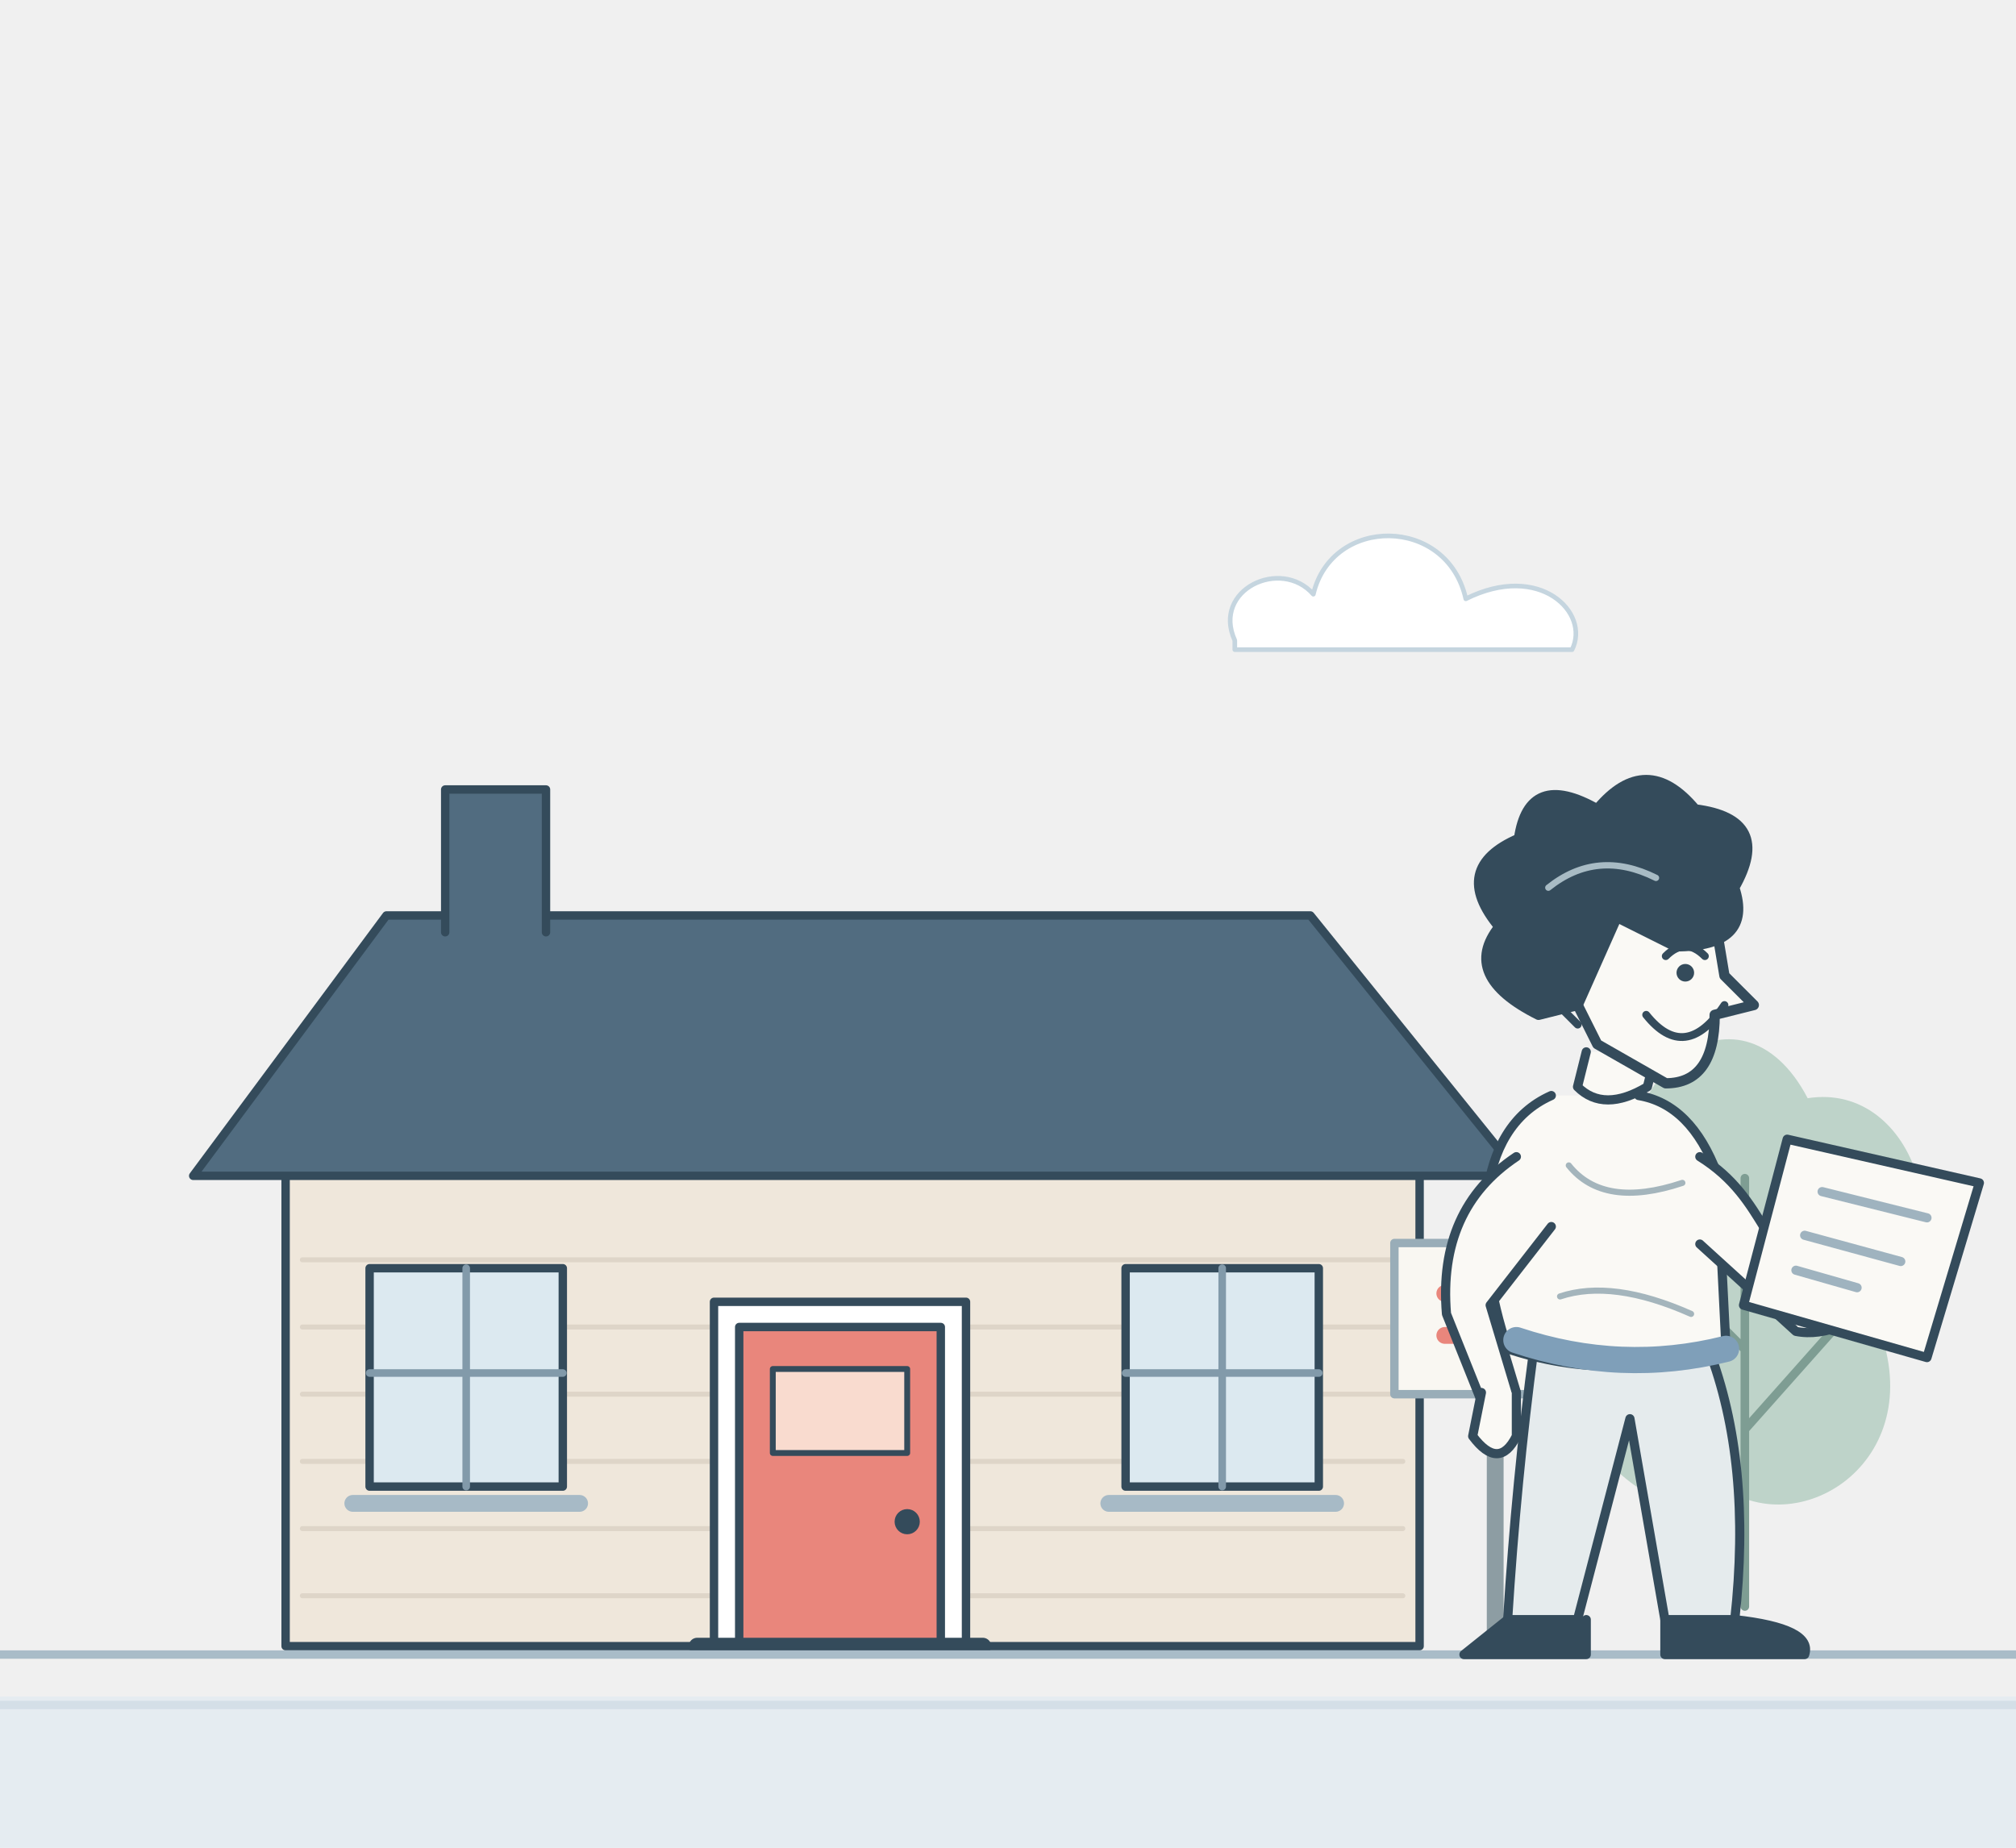
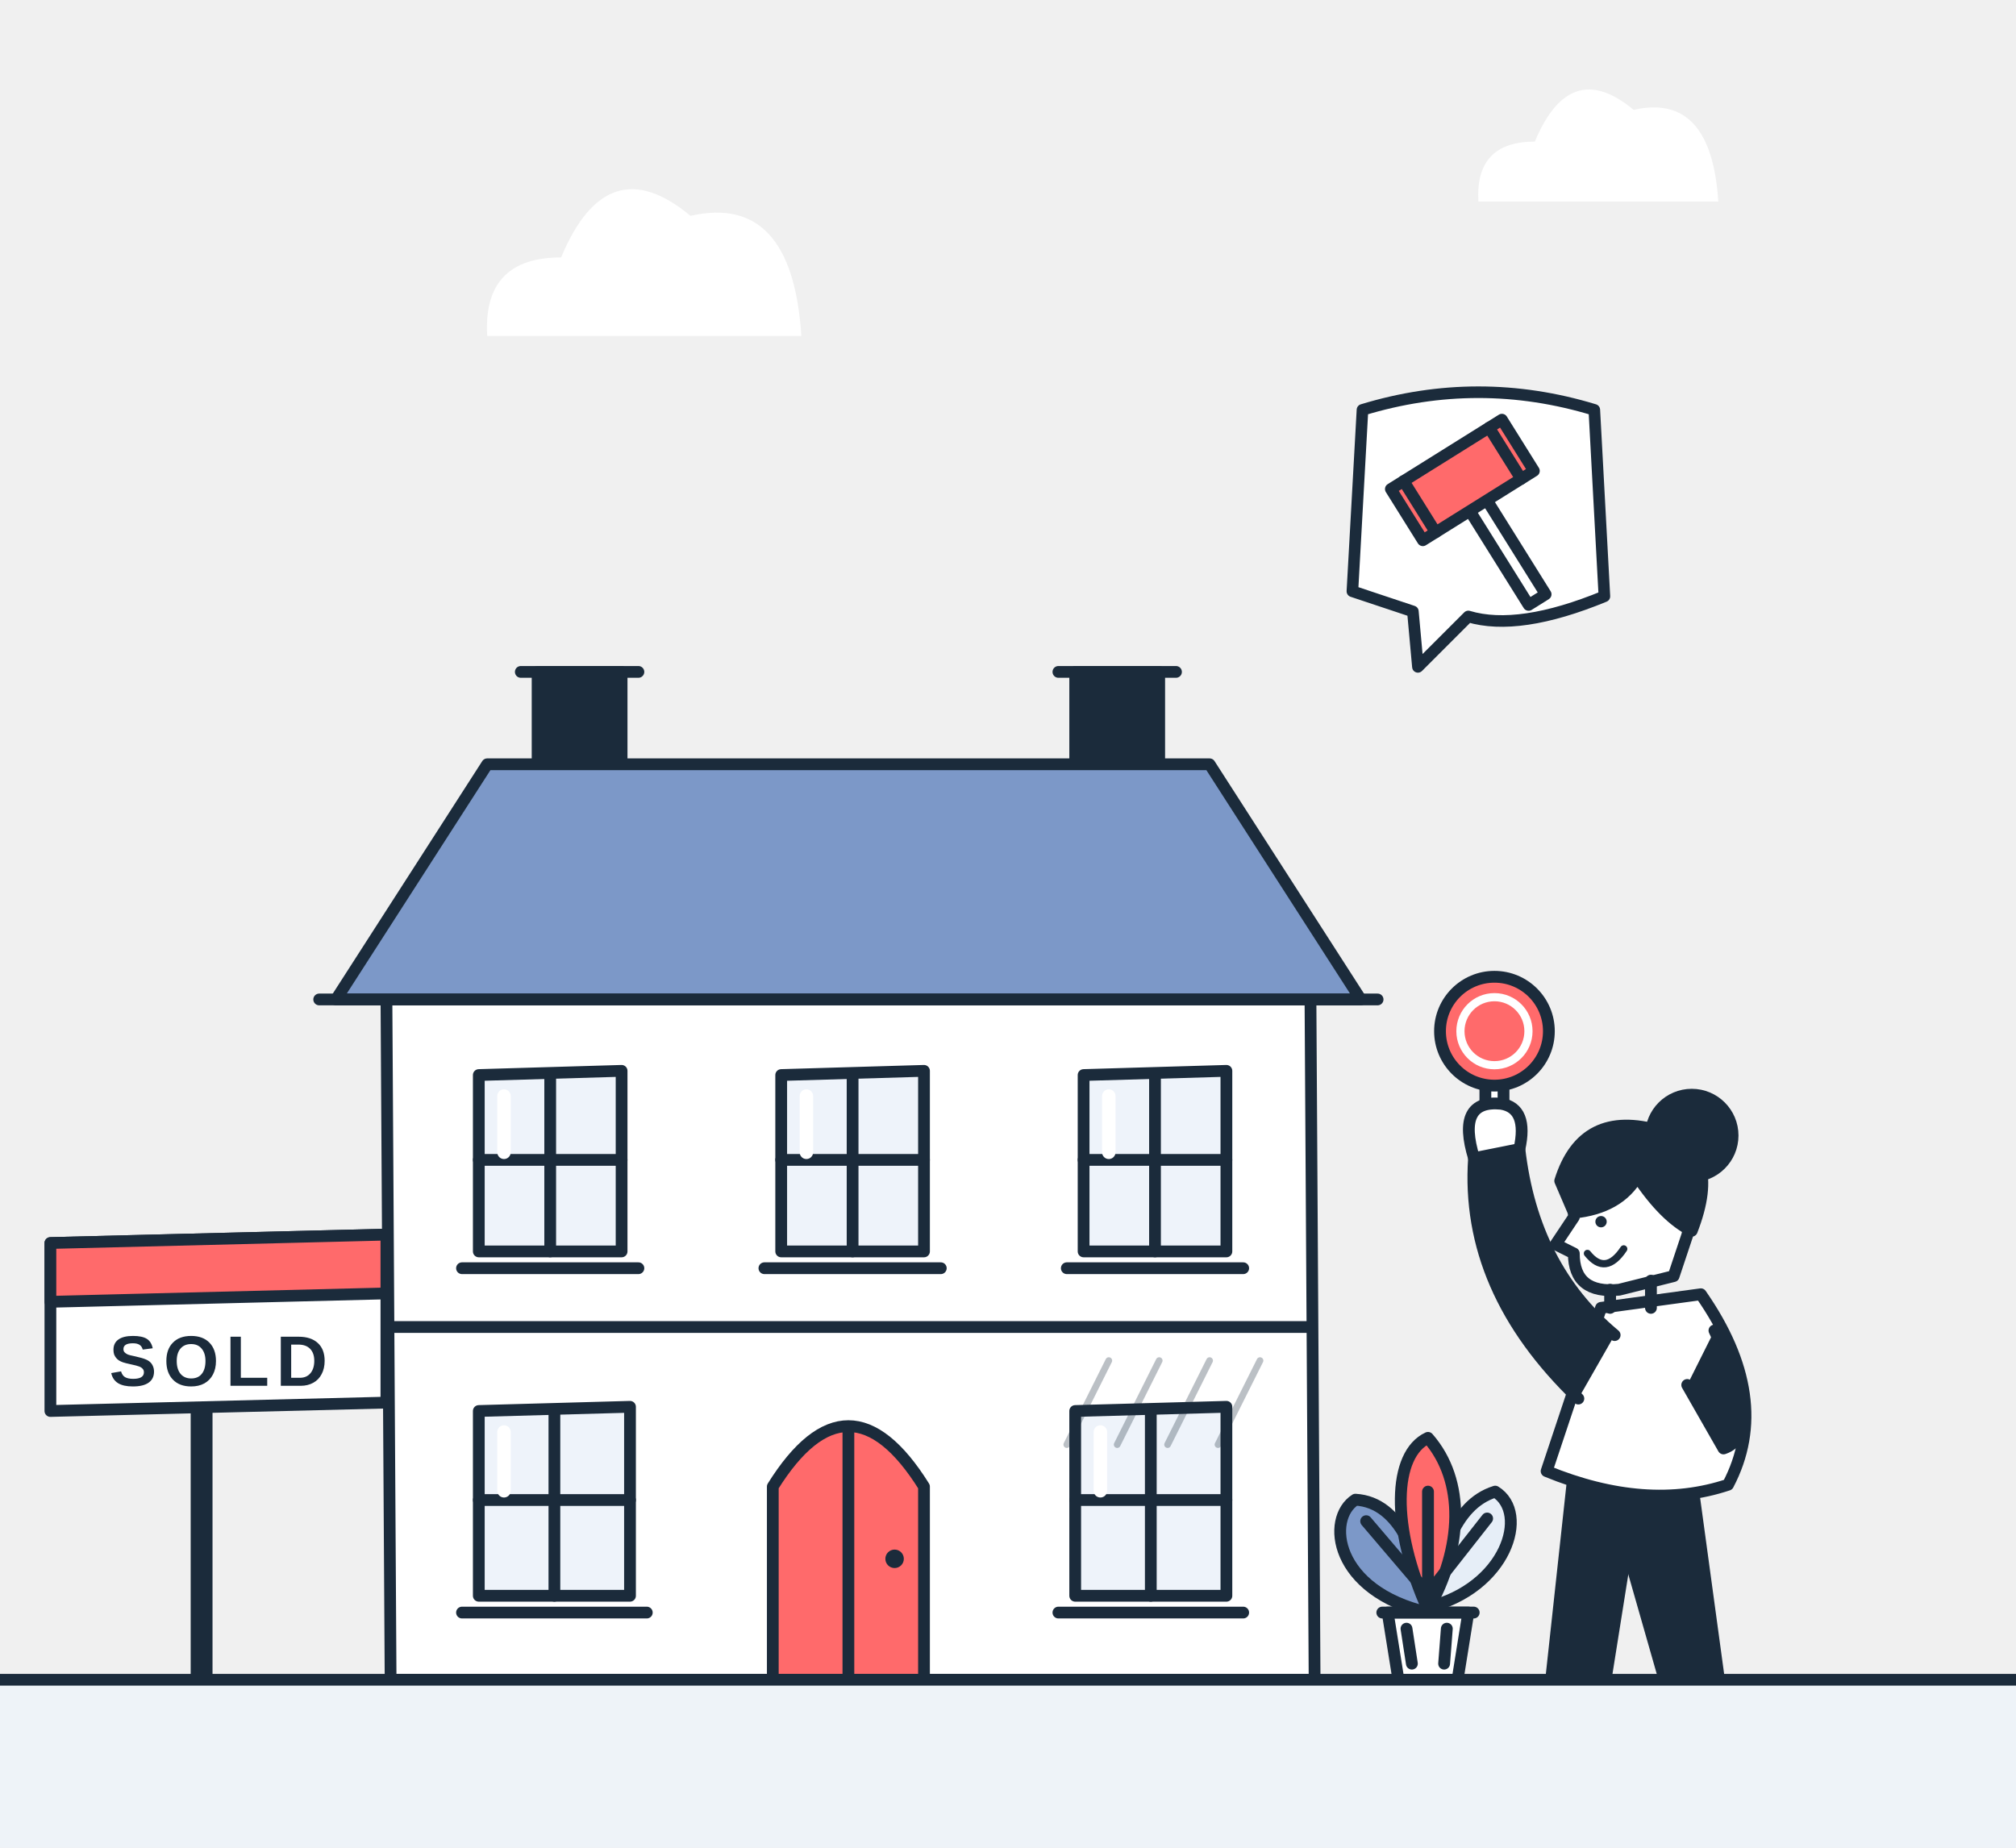
<svg xmlns="http://www.w3.org/2000/svg" class="people-scene" aria-hidden="true" focusable="false" viewBox="0 0 240 220" width="240" height="220" fill="none">
-   <g stroke="#344b5b" stroke-width="1" stroke-linejoin="round" stroke-linecap="round">
-     <g class="cloud-drift">
-       <path transform="translate(147 68) scale(0.55)" d="M0 15C-5 4 10-3 17 5 21-12 46-12 50 6 66-2 77 9 73 17H0Z" fill="#fff" stroke="#c5d5df" stroke-width="1" />
+   <g stroke="#1b2b3b" stroke-width="1.4" stroke-linejoin="round" stroke-linecap="round">
+     <g class="af-cloud">
+       <path transform="translate(58 40) scale(0.55)" d="M0 0q-1-17 16-17q10-24 28-9q22-5 24 26Z" fill="#fff" stroke="none" />
+       <path transform="translate(176 24) scale(0.42)" d="M0 0q-1-17 16-17q10-24 28-9q22-5 24 26Z" fill="#fff" stroke="none" />
    </g>
-     <rect x="34" y="139" width="135" height="57" fill="#efe7db" />
-     <path d="M36 150h131" opacity=".25" stroke="#ab9f91" stroke-width=".6" />
-     <path d="M36 158h131" opacity=".25" stroke="#ab9f91" stroke-width=".6" />
-     <path d="M36 166h131" opacity=".25" stroke="#ab9f91" stroke-width=".6" />
-     <path d="M36 174h131" opacity=".25" stroke="#ab9f91" stroke-width=".6" />
-     <path d="M36 182h131" opacity=".25" stroke="#ab9f91" stroke-width=".6" />
-     <path d="M36 190h131" opacity=".25" stroke="#ab9f91" stroke-width=".6" />
-     <path d="M23 140L46 109H156L181 140Z" fill="#516c80" />
-     <path d="M53 111V94H65V111" fill="#516c80" />
-     <rect x="44" y="151" width="23" height="26" fill="#dce9f0" />
-     <path d="M55.5 151v26M44 163.48h23" stroke="#829aaa" stroke-width=".9" />
-     <path d="M42 179h27" stroke="#a7bac6" stroke-width="2" />
-     <rect x="134" y="151" width="23" height="26" fill="#dce9f0" />
-     <path d="M145.5 151v26M134 163.48h23" stroke="#829aaa" stroke-width=".9" />
-     <path d="M132 179h27" stroke="#a7bac6" stroke-width="2" />
-     <rect x="85" y="155" width="30" height="41" fill="#fff" />
-     <rect x="88" y="158" width="24" height="38" fill="#e9867c" />
-     <path d="M92 163h16v10h-16z" fill="#f9dbcf" stroke-width=".7" />
-     <circle cx="108" cy="181.18" r="1" fill="#344b5b" />
-     <path d="M83 196h34" stroke-width="2" />
-     <g transform="translate(205 177) scale(0.68)">
-       <path d="M-15 0C-35-14-27-43-15-46C-22-72 3-91 15-68C34-71 43-42 27-29C37-5 14 10 0 0Z" fill="#bed3c9" stroke="none" />
-       <path d="M4 21V-54M4-24L-10-38M4-10L20-28" stroke="#7e9d93" stroke-width="1.5" />
+     <path d="M64 98V80h10v18Z" fill="#1b2b3b" />
+     <path d="M128 98V80h10v18Z" fill="#1b2b3b" />
+     <path d="M62 80h14M126 80h14" />
+     <path d="M46 118l110-.5.5 82.5H46.5Z" fill="#ffffff" />
+     <path d="M40 119L58 91H144L162 119Z" fill="#7c98c8" />
+     <path d="M38 119H164" />
+     <path d="M47 158H156" />
+     <path d="M57 128l17-.5V149H57Z" fill="#eef3fa" />
+     <path d="M65.5 128V149M57 138.1H74" />
+     <path d="M60 130.5v6.7" stroke="#fff" stroke-width="1.6" />
+     <path d="M55 151h21" />
+     <path d="M93 128l17-.5V149H93Z" fill="#eef3fa" />
+     <path d="M101.5 128V149M93 138.1H110" />
+     <path d="M96 130.5v6.7" stroke="#fff" stroke-width="1.6" />
+     <path d="M91 151h21" />
+     <path d="M129 128l17-.5V149H129Z" fill="#eef3fa" />
+     <path d="M137.5 128V149M129 138.1H146" />
+     <path d="M132 130.5v6.7" stroke="#fff" stroke-width="1.6" />
+     <path d="M127 151h21" />
+     <path d="M57 168l18-.5V190H57Z" fill="#eef3fa" />
+     <path d="M66 168V190M57 178.6H75" />
+     <path d="M60 170.5v7" stroke="#fff" stroke-width="1.6" />
+     <path d="M55 192h22" />
+     <path d="M92 200V177Q101 162.6 110 177V200Z" fill="#ff6a6b" />
+     <path d="M101 170V200" />
+     <circle cx="106.5" cy="185.6" r="1.1" fill="#1b2b3b" stroke="none" />
+     <path d="M128 168l18-.5V190H128Z" fill="#eef3fa" />
+     <path d="M137 168V190M128 178.6H146" />
+     <path d="M131 170.5v7" stroke="#fff" stroke-width="1.6" />
+     <path d="M126 192h22" />
+     <g opacity=".3" stroke-width=".8">
+       <path d="M132 162l-5 10" />
+       <path d="M138 162l-5 10" />
+       <path d="M144 162l-5 10" />
+       <path d="M150 162l-5 10" />
    </g>
-     <path d="M178 196V147" stroke="#8d9da3" stroke-width="2" />
-     <rect x="166" y="148" width="37" height="18" fill="#f9f7f2" stroke="#99adb8" />
-     <path d="M172 154h25M172 159h16" stroke="#e9867c" stroke-width="2" />
-     <path d="M0 197H240" stroke="#a9bcc8" stroke-width="1" />
-     <path d="M0 202H240V220H0Z" fill="#e5ecf1" stroke="none" />
-     <path d="M0 203H240" stroke="#d4dfe7" stroke-width="1" />
-     <g stroke="#344b5b" stroke-width="1" stroke-linecap="round" stroke-linejoin="round">
-       <g class="neighbour" transform="translate(193 197) scale(1.04 1.04)" style="--phase:-1s">
-         <g class="neighbour-body" stroke="#344b5b" stroke-width="1.05" stroke-linecap="round" stroke-linejoin="round" fill="none">
-           <path d="M-10-35Q-12-20-13-4H-5L1-27 5-4H13Q15-22 10-35" fill="#e5ebed" />
-           <path d="M-13-4L-18 0H-4V-4M5-4V0H21Q22-3 13-4" fill="#344b5b" />
-           <path d="M-8-64C-17-60-17-47-13-35Q-1-31 12-35L11-55Q8-63 2-64" fill="#faf9f5" />
-           <path d="M-12-57Q-21-51-20-39L-16-29Q-13-27-12-30L-15-40-8-49" fill="#faf9f5" />
-           <path d="M-16-30L-17-25Q-14-21-12-25L-12-30" fill="#faf9f5" />
-           <path d="M-6-56Q-2-51 7-54M-7-41Q-1-43 8-39" stroke="#a4b5bc" stroke-width=".7" />
-           <path d="M-12-36Q0-32 12-35" stroke="#7f9fb9" stroke-width="3" />
-           <g class="neighbour-arm gesturing" fill="#faf9f5">
-             <path d="M9-57C17-52 16-45 23-43L30-46 32-42Q25-36 20-37L9-47M29-46L34-50 38-48 34-42 32-42" />
-             <path d="M19-59L41-54 35-34 14-40Z" fill="#faf9f5" />
-             <path d="M23-53L35-50M21-48L32-45M20-44L27-42" stroke="#9fb3bf" />
-           </g>
-           <path d="M-4-69L-5-65Q-2-62 3-65L4-69" fill="#faf9f5" />
-           <g class="neighbour-head">
-             <g transform="translate(-.5 13) scale(1.12)">
-               <path d="M-8-86C-10-95 7-98 10-87L11-81 14-78 10-77Q10-70 5-70L-2-74-5-80" fill="#faf9f5" />
-               <path d="M-8-77Q-16-81-12-86-17-92-10-95-9-102-2-98 3-104 8-98 16-97 12-90 14-84 6-84L0-87-4-78Z" fill="#344b5b" />
-               <path d="M-7-90Q-2-94 4-91" fill="none" stroke="#a8bbc4" stroke-width=".65" />
-               <path d="M-3-81Q-8-85-7-79L-4-76M5-83Q7-85 9-83M3-77Q7-72 11-78" stroke-width=".8" />
-               <circle cx="7" cy="-81.3" r=".9" fill="#344b5b" stroke="none" />
-             </g>
-           </g>
+     <path d="M24 200V150" stroke-width="2.6" />
+     <path d="M6 148l40-1v20l-40 1Z" fill="#ffffff" />
+     <path d="M6 148l40-1v7l-40 1Z" fill="#ff6a6b" />
+     <text x="26" y="165" text-anchor="middle" font-family="Manrope,Arial,sans-serif" font-size="8.5" font-weight="800" letter-spacing=".8" fill="#1b2b3b" stroke="none">SOLD</text>
+     <g transform="translate(170 192) scale(0.32)" stroke-width="4.4">
+       <g class="af-sway" style="animation-delay:-0.6s">
+         <path d="M0 0C-35-8-38-35-27-42C-10-41-3-20 0 0" fill="#7c98c8" />
+         <path d="M0-2C29-9 38-37 25-45C9-40 5-20 0-2" fill="#e6eef7" />
+         <path d="M0-1C-14-32-13-59 0-65C14-49 13-24 0-1" fill="#ff6a6b" />
+         <path d="M0 6v-51M0-7l-23-27M0-7l22-28" />
+       </g>
+       <path d="M-15 0h30l-4 25h-22Z" fill="#ffffff" />
+       <path d="M-17 0h34M-8 6l2 13M7 6l-1 13" />
+     </g>
+     <g class="af-person" transform="translate(196 200) scale(-0.54 0.54)" stroke-width="2.6">
+       <circle cx="-10" cy="-120" r="9" fill="#1b2b3b" />
+       <g transform="translate(0-44)">
+         <path d="M-10 0l-6 44h12L6 9V0Z" fill="#1b2b3b" />
+         <path d="M-19 45h17" />
+         <path d="M2 0l7 44h12L16-2Z" fill="#1b2b3b" />
+         <path d="M8 45h17" />
+       </g>
+       <path d="M-12-85Q-28-62-18-43Q0-37 22-46L10-82Z" fill="#ffffff" />
+       <g class="af-arm" style="transform-origin:7px -76px;animation-name:af-bid;animation-duration:5.4s;animation-delay:0s">
+         <path d="M7-76Q25-91 28-117l10 2Q40-86 15-62" fill="#1b2b3b" />
+         <path d="M31.5-118v-14h4v14Z" fill="#ffffff" />
+         <circle cx="33.5" cy="-143" r="12" fill="#ff6a6b" />
+         <circle cx="33.5" cy="-143" r="7.5" fill="none" stroke="#fff" stroke-width="1.8" />
+         <path d="M28-117q-2-9 4-10q10-1 6 12Z" fill="#ffffff" />
+       </g>
+       <path d="M-15-77Q-26-54-17-51L-9-65" fill="#1b2b3b" />
+       <path d="M-9-98Q-14-117 4-117Q16-117 16-102L20-96L16-94Q16-85 6-86L-6-89Z" fill="#ffffff" />
+       <path d="M-10-99Q-17-117-3-121Q14-126 19-110L16-103Q6-104 2-111Q-4-102-10-99Z" fill="#1b2b3b" />
+       <path d="M-1-88v6M8-86v4" />
+       <circle cx="10" cy="-101" r="1.25" fill="#1b2b3b" stroke="none" />
+       <path d="M5-95Q9-89 13-94" stroke-width="1.6" />
+       <path d="M8-105q3-2 5 0" stroke-width="1" />
+     </g>
+     <g transform="translate(176 62) scale(.6)" stroke-width="2.3">
+       <g class="af-note" style="animation-delay:-2.9s">
+         <path d="M-23-22Q0-29 23-22L25 15Q8 22-2 19L-12 29l-1-11-12-4Z" fill="#ffffff" />
+         <g transform="rotate(-32 0-3)">
+           <path d="M-2-5h4v24h-4Z" fill="#ffffff" />
+           <path d="M-13-15h26v12h-26Z" fill="#ff6a6b" />
+           <path d="M-10-15v12M10-15v12" />
        </g>
      </g>
    </g>
+     <path d="M0 200H240V220H0Z" fill="#eef3f8" stroke="none" />
+     <path d="M0 200H240" />
  </g>
</svg>
